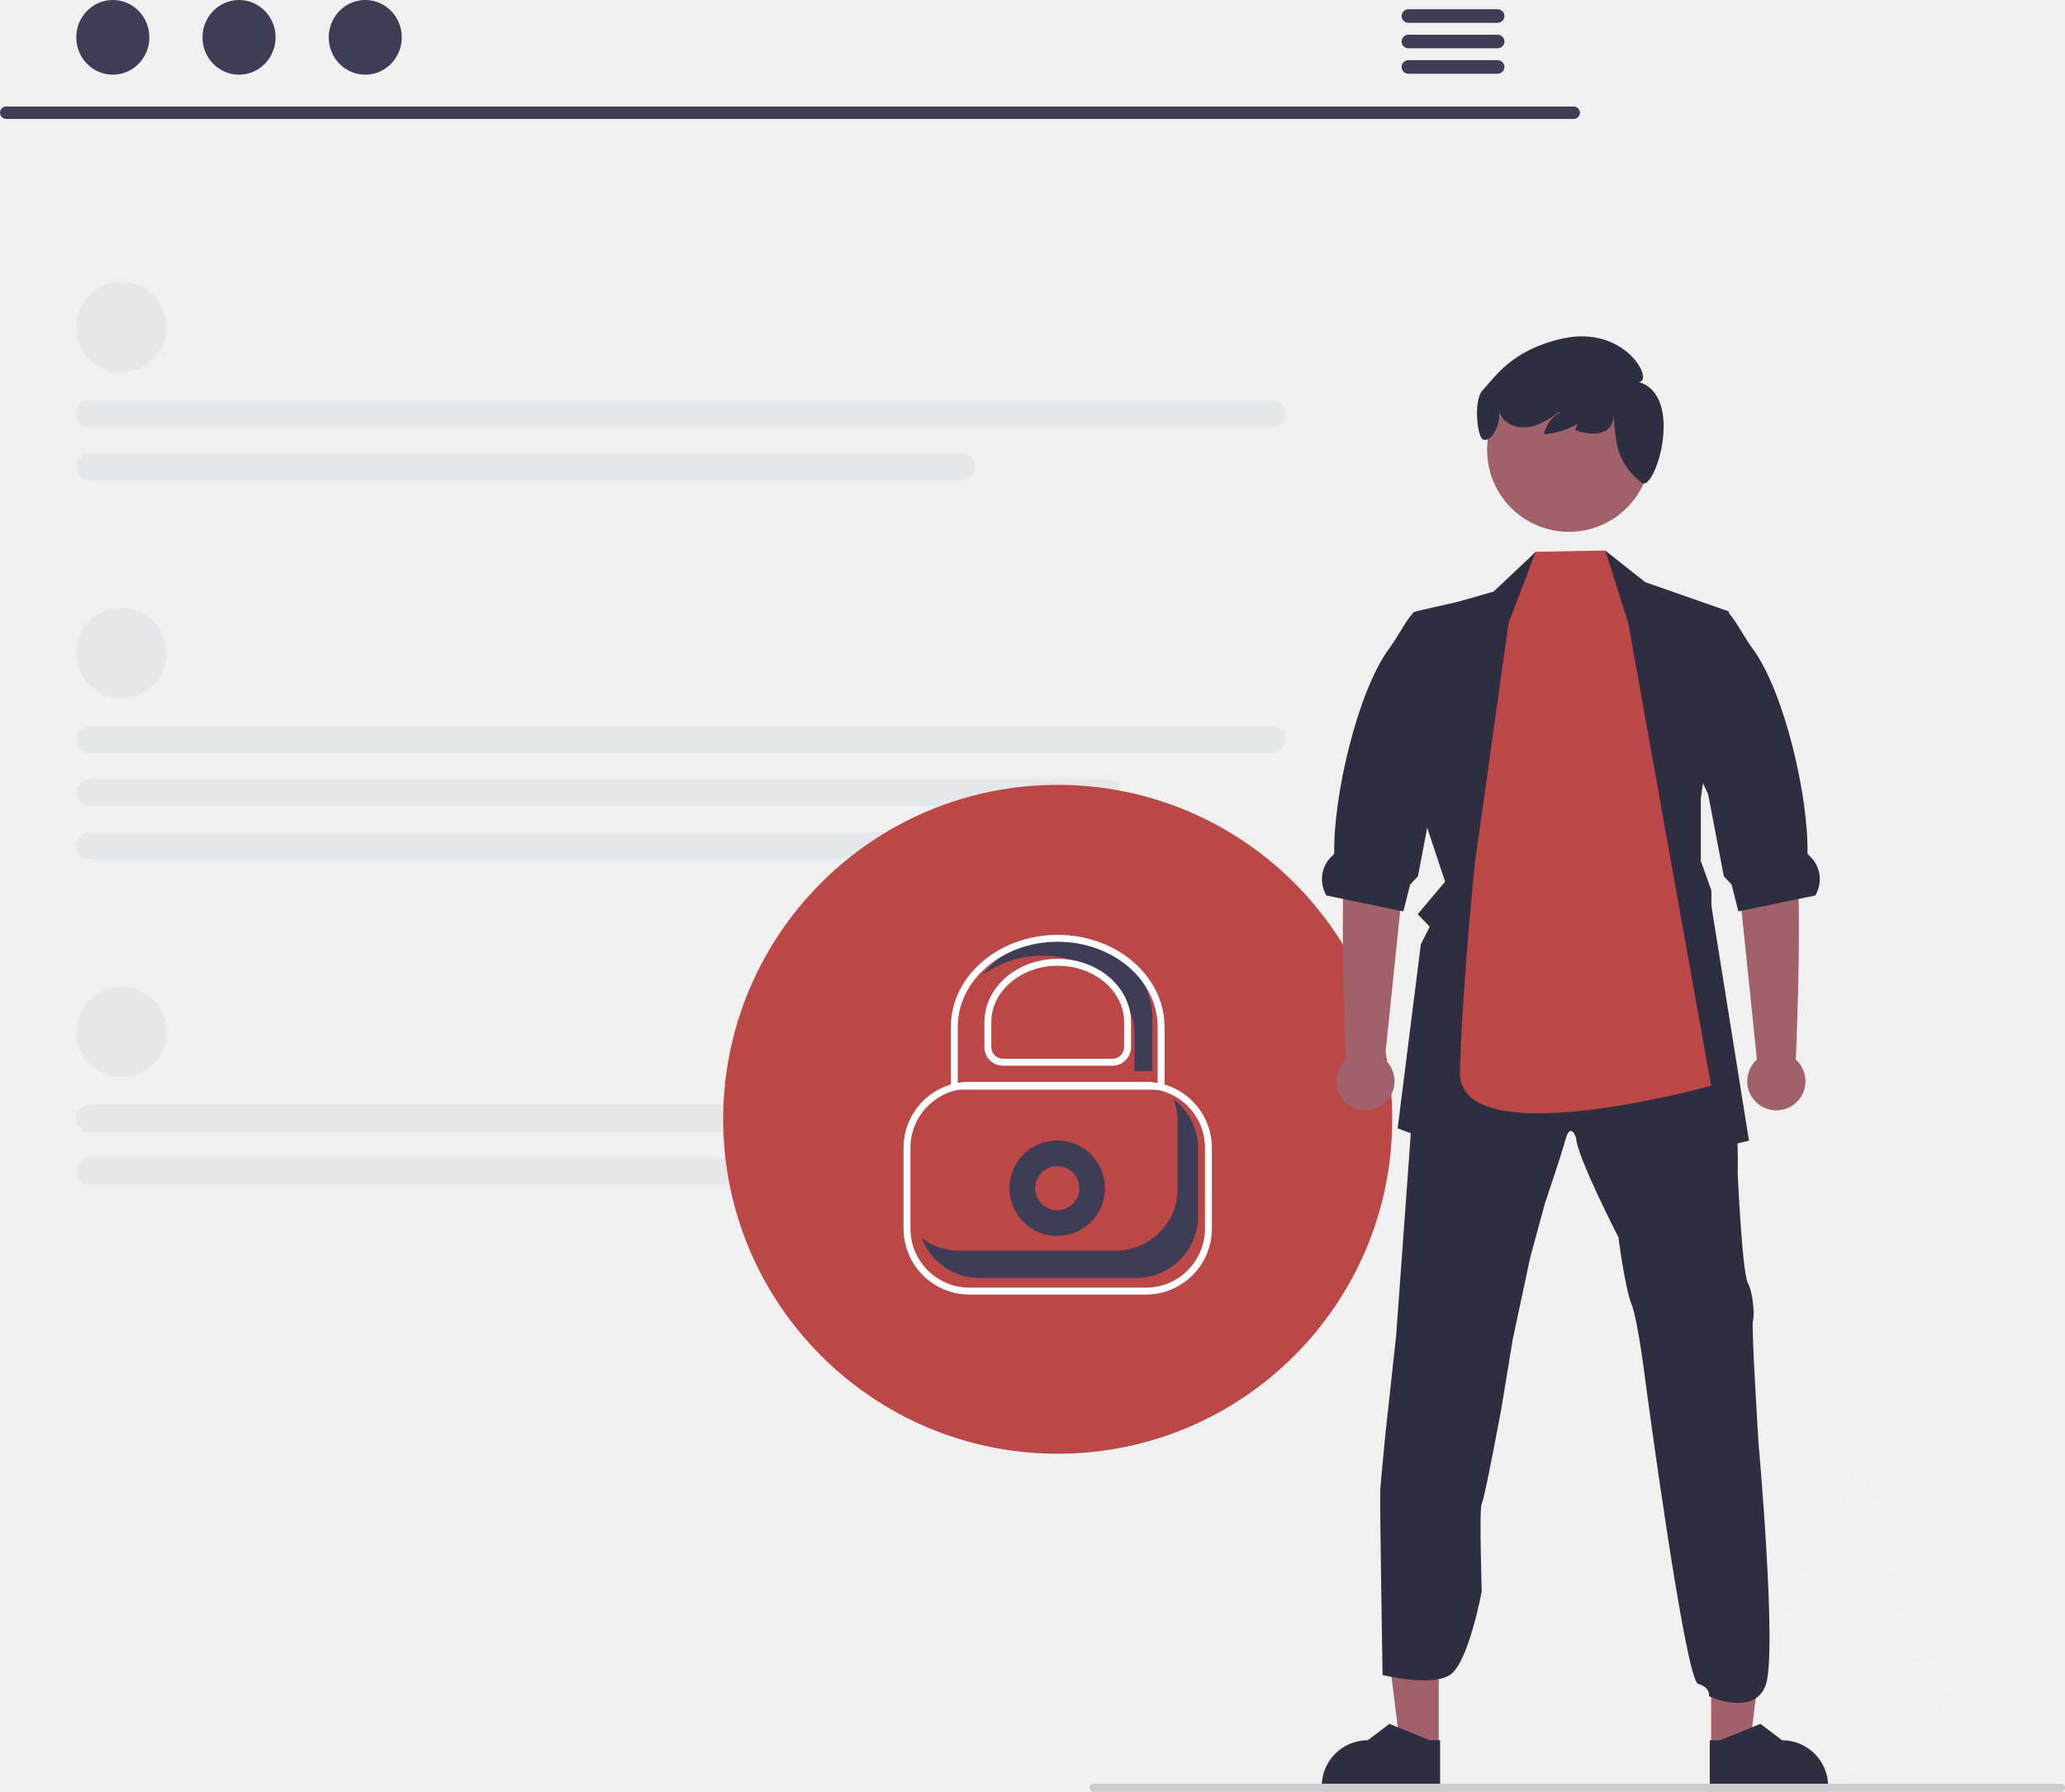
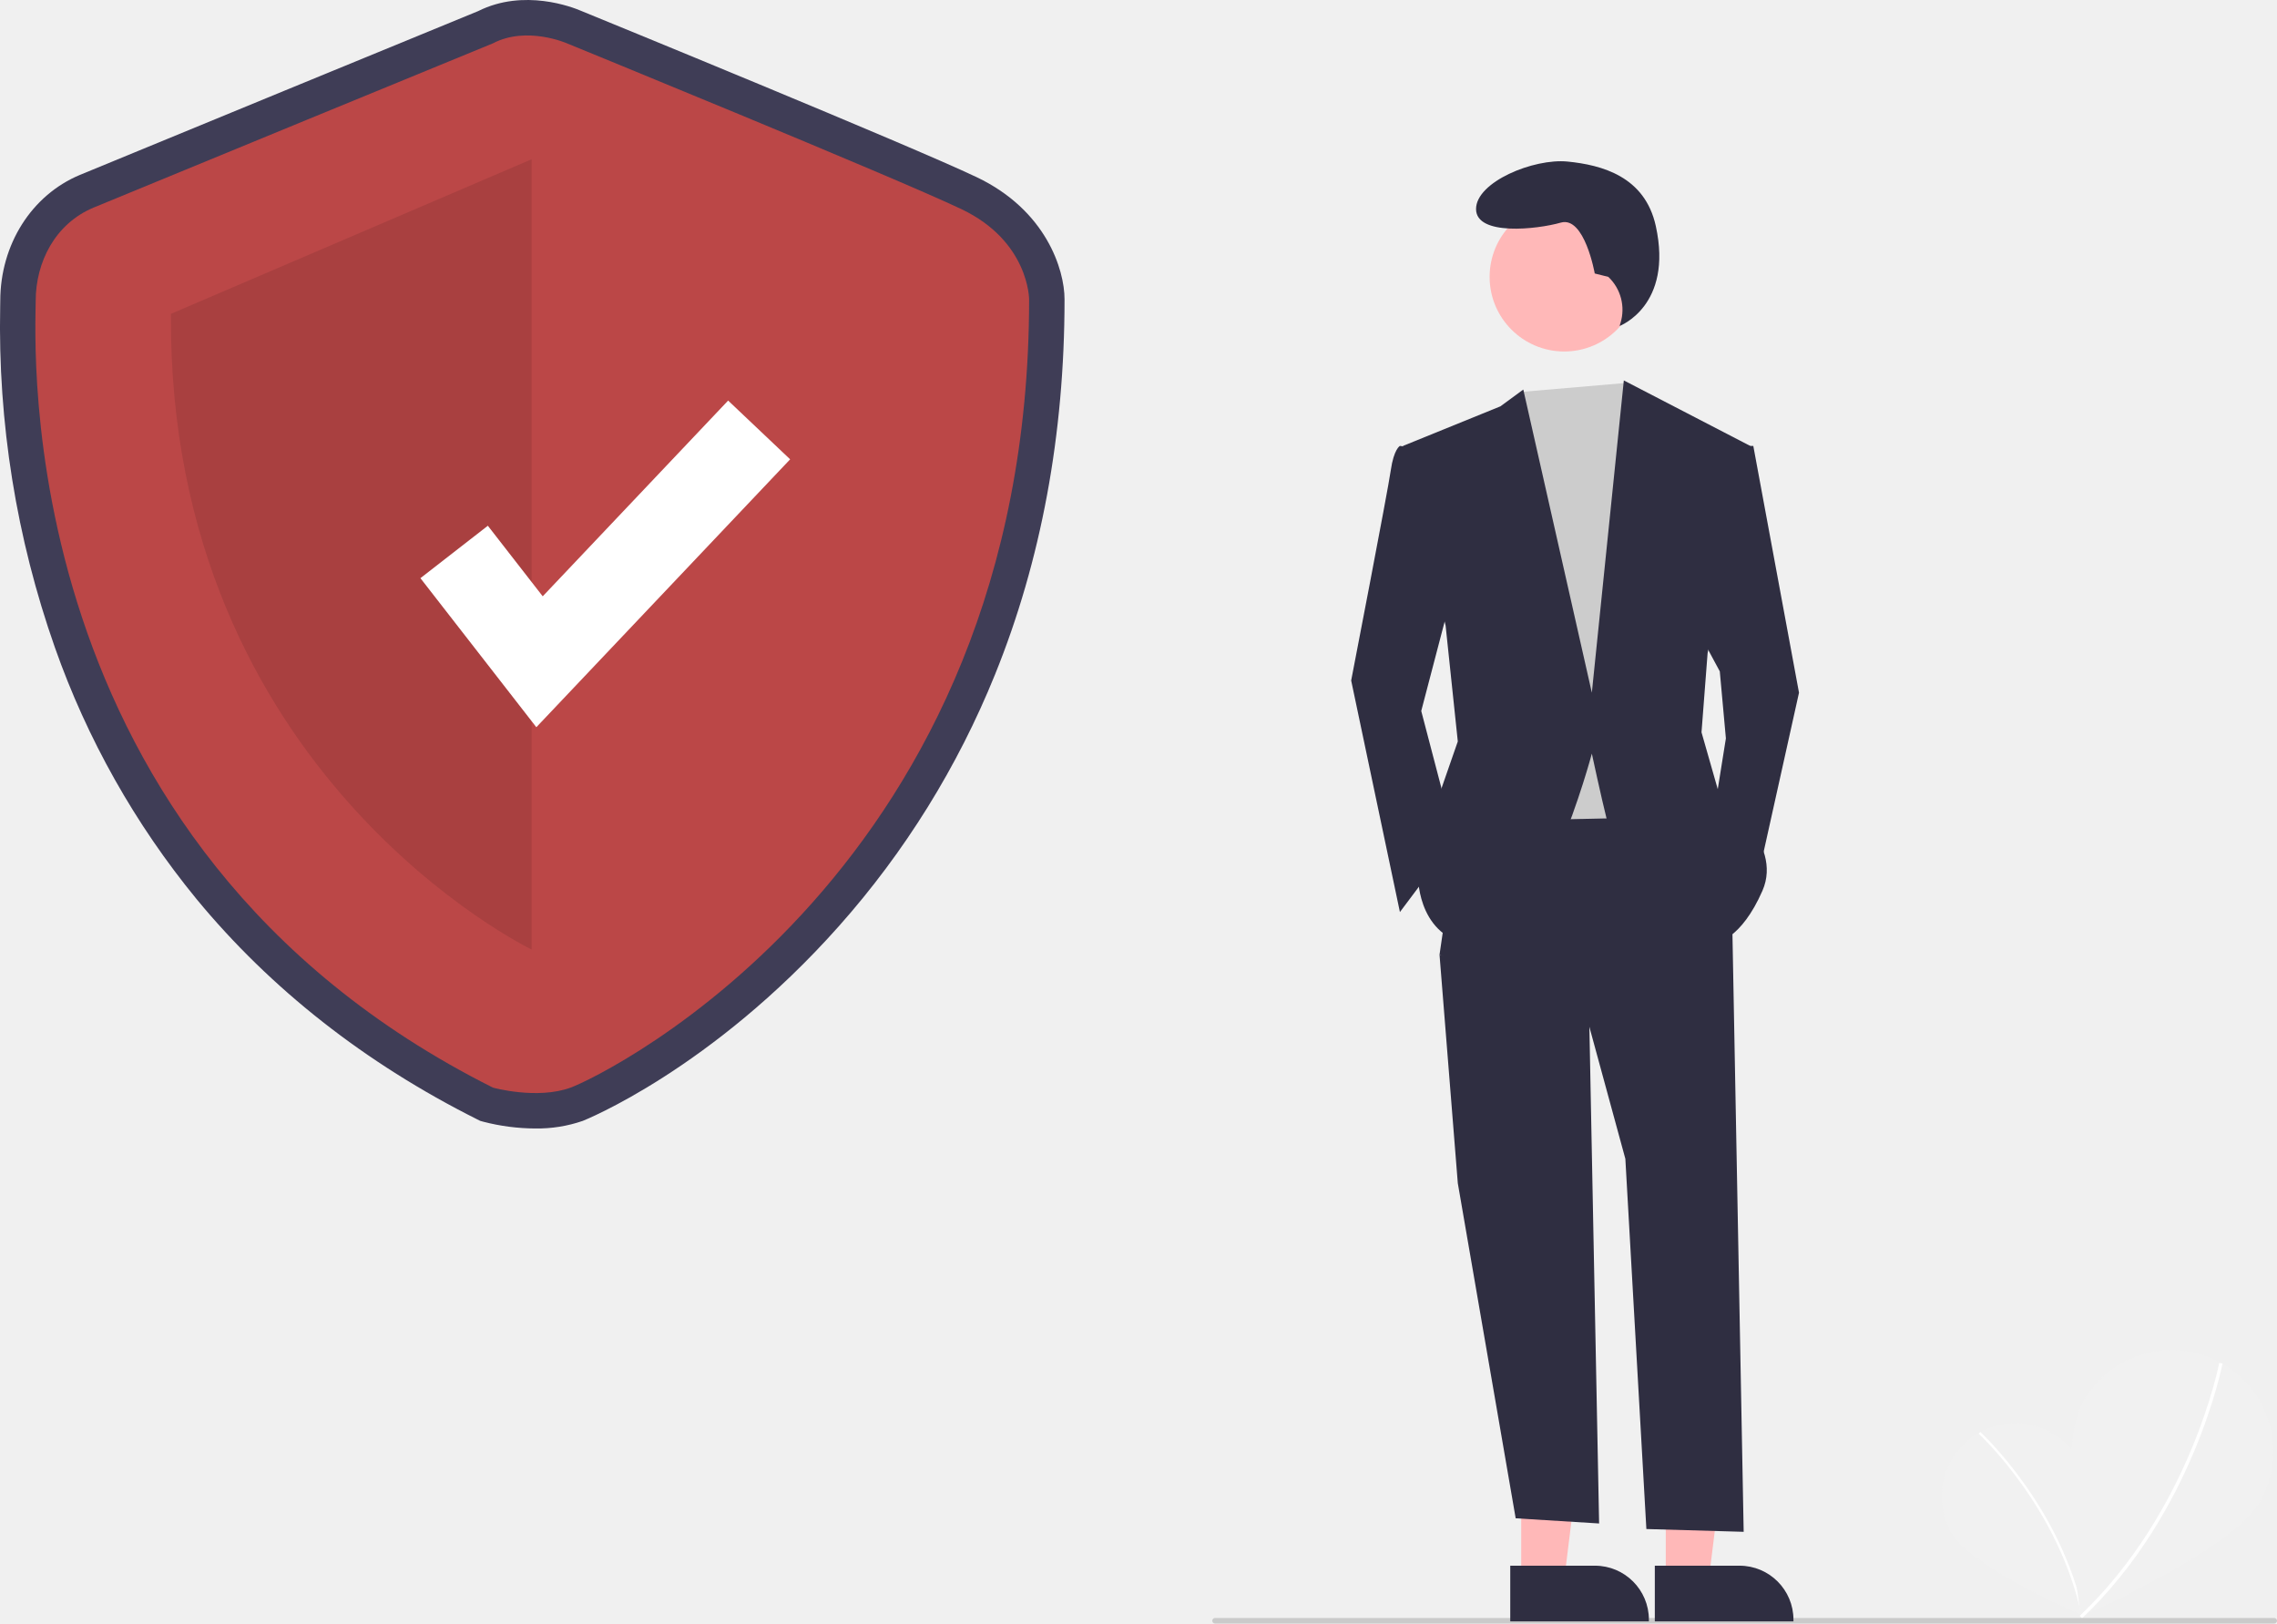
- <svg xmlns="http://www.w3.org/2000/svg" data-name="Layer 1" width="598.383" height="519.366" viewBox="0 0 598.383 519.366">
-   <path d="M854.374,671.404l16.119-5.113a54.561,54.561,0,0,0-.388-26.249c-6.476,14.399-25.475,17.926-36.3,29.419a32.819,32.819,0,0,0-8.395,27.179l-3.391,11.504a54.994,54.994,0,0,0,40.024-22.767,53.121,53.121,0,0,0,6.224-11.783C861.392,672.906,854.374,671.404,854.374,671.404Z" transform="translate(-300.3448 -190.0594)" fill="#f2f2f2" />
-   <path d="M837.15,650.132l12.147-11.765A54.561,54.561,0,0,0,837.242,615.046c.625,15.775-14.806,27.406-19.369,42.52a32.819,32.819,0,0,0,4.607,28.071l2.095,11.809A54.994,54.994,0,0,0,850.245,659.218a53.121,53.121,0,0,0,.316-13.323C844.101,648.345,837.15,650.132,837.15,650.132Z" transform="translate(-300.3448 -190.0594)" fill="#f2f2f2" />
-   <path d="M756.405,224.544H302.112a1.807,1.807,0,0,1,0-3.613H756.405a1.807,1.807,0,0,1,0,3.613Z" transform="translate(-300.3448 -190.0594)" fill="#3f3d56" />
-   <ellipse cx="32.692" cy="10.823" rx="10.588" ry="10.823" fill="#3f3d56" />
-   <ellipse cx="69.267" cy="10.823" rx="10.588" ry="10.823" fill="#3f3d56" />
-   <ellipse cx="105.842" cy="10.823" rx="10.588" ry="10.823" fill="#3f3d56" />
-   <path d="M734.384,192.742h-25.981a1.968,1.968,0,0,0,0,3.934h25.981a1.968,1.968,0,0,0,0-3.934Z" transform="translate(-300.3448 -190.0594)" fill="#3f3d56" />
-   <path d="M734.384,200.126h-25.981a1.968,1.968,0,0,0,0,3.934h25.981a1.968,1.968,0,0,0,0-3.934Z" transform="translate(-300.3448 -190.0594)" fill="#3f3d56" />
-   <path d="M734.384,207.501h-25.981a1.968,1.968,0,0,0,0,3.934h25.981a1.968,1.968,0,0,0,0-3.934Z" transform="translate(-300.3448 -190.0594)" fill="#3f3d56" />
-   <circle cx="35.193" cy="94.795" r="13.089" fill="#e6e7e8" />
-   <path d="M668.861,313.839H326.347a3.898,3.898,0,1,1,0-7.795h342.514a3.898,3.898,0,1,1,0,7.795Z" transform="translate(-300.3448 -190.0594)" fill="#e6e7e8" />
-   <path d="M579.03,329.241H326.347a3.898,3.898,0,0,1,0-7.796H579.03a3.898,3.898,0,1,1,0,7.796Z" transform="translate(-300.3448 -190.0594)" fill="#e6e7e8" />
-   <circle cx="35.193" cy="299.1" r="13.089" fill="#e6e7e8" />
-   <path d="M668.861,518.144H326.347a3.898,3.898,0,1,1,0-7.795h342.514a4.359,4.359,0,0,1,4.114,4.198A3.849,3.849,0,0,1,668.861,518.144Z" transform="translate(-300.3448 -190.0594)" fill="#e6e7e8" />
-   <path d="M579.03,533.546H326.347a3.898,3.898,0,0,1,0-7.796H579.03a3.898,3.898,0,1,1,0,7.796Z" transform="translate(-300.3448 -190.0594)" fill="#e6e7e8" />
-   <circle cx="35.193" cy="189.247" r="13.089" fill="#e6e7e8" />
-   <path d="M668.861,408.29H326.347a3.898,3.898,0,1,1,0-7.795h342.514a3.898,3.898,0,1,1,0,7.795Z" transform="translate(-300.3448 -190.0594)" fill="#e6e7e8" />
-   <path d="M621.163,423.692H326.347a3.898,3.898,0,0,1,0-7.796H621.163a3.898,3.898,0,0,1,0,7.796Z" transform="translate(-300.3448 -190.0594)" fill="#e6e7e8" />
-   <path d="M601.153,439.094H326.347a3.898,3.898,0,0,1,0-7.796H601.153a3.898,3.898,0,1,1,0,7.796Z" transform="translate(-300.3448 -190.0594)" fill="#e6e7e8" />
-   <circle cx="306.495" cy="324.421" r="96.934" fill="#bb4747" />
-   <circle cx="306.361" cy="344.393" r="13.848" fill="#3f3d56" />
-   <circle cx="306.361" cy="344.393" r="6.391" fill="#bb4747" />
-   <path d="M632.412,565.278h-51.144a19.123,19.123,0,0,1-19.102-19.101V522.728a19.123,19.123,0,0,1,19.102-19.102h51.144a19.123,19.123,0,0,1,19.101,19.102v23.449A19.122,19.122,0,0,1,632.412,565.278Zm-51.144-59.651a17.121,17.121,0,0,0-17.102,17.102v23.449A17.12,17.12,0,0,0,581.268,563.278h51.144a17.12,17.12,0,0,0,17.101-17.101V522.728a17.121,17.121,0,0,0-17.101-17.102Z" transform="translate(-300.3448 -190.0594)" fill="#fff" />
-   <path d="M578.238,552.549h45.395a17.943,17.943,0,0,0,17.943-17.943V514.983a17.863,17.863,0,0,0-1.184-6.365,17.895,17.895,0,0,1,7.131,14.295v19.624a17.943,17.943,0,0,1-17.943,17.943H584.186a17.933,17.933,0,0,1-16.759-11.577A17.84,17.84,0,0,0,578.238,552.549Z" transform="translate(-300.3448 -190.0594)" fill="#3f3d56" />
-   <polygon points="416.909 506.542 405.755 506.541 400.448 463.514 416.912 463.515 416.909 506.542" fill="#a0616a" />
-   <path d="M717.647,708.238l-34.303-.001v-.434a13.352,13.352,0,0,1,13.352-13.351h.001l6.266-4.754,11.691,4.754,2.994 0Z" transform="translate(-300.3448 -190.0594)" fill="#2f2e41" />
-   <polygon points="495.838 506.542 506.993 506.541 512.3 463.514 495.836 463.515 495.838 506.542" fill="#a0616a" />
-   <path d="M795.79,708.238l34.303-.001v-.434a13.352,13.352,0,0,0-13.352-13.351h-.001l-6.266-4.754L798.784,694.452l-2.994 0Z" transform="translate(-300.3448 -190.0594)" fill="#2f2e41" />
-   <path d="M700.302,621.955c.165-2.455,1.475-16.033,1.475-16.033l3.138-28.795,5.53-76.328.361-4.997,28.967-5.561,19.798-9.491,23.531,7.522,18.323,6.871s.031,2.941.173,6.495c.188,4.651.518,10.354,1.302,11.836,1.31,2.62.98,16.684.98,16.684s1.302,28.614,2.941,31.752,1.969,9.671,1.475,10.981,1.639,35.674,1.639,35.674,5.476,60.811,2.04,69.98-16.418,3.163-16.418,3.163.627-2.447-3.138-3.6-15.233-87.38-15.233-87.38-2.133-17.68-4.094-22.747-3.765-19.304-3.765-19.304-12.111-23.563-12.268-28.802c0,0-1.584-4.902-3.083.494s-5.914,18.323-5.914,18.323l-4.306,15.876L738.69,578.289l-3.279,19.97s-4.91,26.504-5.695,27.649,0,25.359,0,25.359-3.796,20.621-9.162,24.222-19.58.057-19.58.057S700.137,624.411,700.302,621.955Z" transform="translate(-300.3448 -190.0594)" fill="#2f2e41" />
-   <polygon points="412.315 236.13 418.755 255.528 410.809 264.987 414.308 268.588 411.727 273.678 404.997 327.032 441.894 341.025 454.319 325.447 464.116 341.025 506.81 330.593 495.922 262.556 495.922 258.108 492.848 249.519 492.848 231.337 500.966 177.215 476.736 168.728 465.151 159.559 461.402 172.454 445.44 169.615 445.024 159.927 432.811 171.466 422.527 174.399 410.213 177.215 408.644 181.137 411.781 180.353 411.272 231.377 412.315 236.13" fill="#2f2e41" />
-   <path d="M701.631,497.164l6.197-59.982,1.636-24.687L692.119,409.359s.687,17.652-1.585,27.611c-2.242,9.828-.297,58.877-.159,60.188a8.439,8.439,0,1,0,11.256.005Z" transform="translate(-300.3448 -190.0594)" fill="#a0616a" />
-   <path d="M684.713,449.611l4.824.996,16.55,3.428.918.188,1.953-7.765,2.267-2.416,4.314-22.606.227-1.177,6.518-13.931,4.51-41.87-16.77,3.012c-.086.086-.165.18-.243.275-2.408,2.73-4.126,6.526-6.934,10.346-9.138,12.432-16.15,42.639-15.875,59.189.008.267-.267.557-.596.855A9.18,9.18,0,0,0,684.713,449.611Z" transform="translate(-300.3448 -190.0594)" fill="#2f2e41" />
-   <path d="M809.453,497.164l-6.197-59.982-1.636-24.687,17.345-3.136s-.687,17.652,1.585,27.611c2.242,9.828.297,58.877.159,60.188a8.439,8.439,0,1,1-11.256.005Z" transform="translate(-300.3448 -190.0594)" fill="#a0616a" />
-   <path d="M826.372,449.611l-4.824.996-16.55,3.428-.918.188-1.953-7.765-2.267-2.416L795.545,421.436l-.227-1.177-6.518-13.931,1.49-41.87,10.77,3.012c.086.086.165.18.243.275,2.408,2.73,4.126,6.526,6.934,10.346,9.138,12.432,16.15,42.639,15.875,59.189-.008.267.267.557.596.855A9.18,9.18,0,0,1,826.372,449.611Z" transform="translate(-300.3448 -190.0594)" fill="#2f2e41" />
-   <path d="M737.489,370.654l7.88-20.667,20.127-.369,6.679,21.036,24.006,134.104s-73.544,20.481-72.798-4.138c.784-25.885,4.323-60.268,4.323-60.268Z" transform="translate(-300.3448 -190.0594)" fill="#bb4747" />
-   <circle cx="454.637" cy="130.437" r="23.71" fill="#a0616a" />
-   <path d="M729.874,303.296c3.86-4.201,8.688-11.892,23.312-15.121,18.07-3.991,26.609,12.334,22.052,12.601,13.325,4.035,4.765,31.611.945,29.298A1.125,1.125,0,0,1,776.089,330,18.77,18.77,0,0,1,768.592,317.193l-.725-6.525c-.104,5.309-5.53,6.012-11.074,4.056a6.955,6.955,0,0,1,4.914-4.838,23.786,23.786,0,0,1-13.971,6.079,9.511,9.511,0,0,1,4.625-6.364l-.219-.215a22.85,22.85,0,0,1-7.33,4.15c-3.056.876-6.718.402-8.812-1.99a6.5,6.5,0,0,1-1.252-2.254c.453,4.205-2.368,9.004-4.558,8.18C728.367,317.118,727.304,306.093,729.874,303.296Z" transform="translate(-300.3448 -190.0594)" fill="#2f2e41" />
-   <path d="M898.727,708.235a1.186,1.186,0,0,1-1.19,1.19h-280.29a1.19,1.19,0,0,1,0-2.38h280.29A1.187,1.187,0,0,1,898.727,708.235Z" transform="translate(-300.3448 -190.0594)" fill="#ccc" />
-   <path d="M607.627,461.922c-9.481,0-17.815,4.292-22.533,10.735a29.121,29.121,0,0,1,17.373-5.574c14.682,0,26.626,10.284,26.626,22.925v10.508h5.16v-15.668C634.253,472.206,622.308,461.922,607.627,461.922Z" transform="translate(-300.3448 -190.0594)" fill="#3f3d56" />
-   <path d="M637.798,505.893h-61.918V487.675c0-14.698,13.888-26.656,30.959-26.656s30.959,11.958,30.959,26.656Zm-59.918-2h57.918V487.675c0-13.596-12.991-24.656-28.959-24.656s-28.959,11.061-28.959,24.656Z" transform="translate(-300.3448 -190.0594)" fill="#fff" />
-   <path d="M622.697,498.938H590.982a5.388,5.388,0,0,1-5.381-5.382v-7.25c0-10.108,9.528-18.332,21.239-18.332s21.239,8.224,21.239,18.332v7.25A5.388,5.388,0,0,1,622.697,498.938Zm-15.857-28.964c-10.608,0-19.239,7.326-19.239,16.332v7.25a3.385,3.385,0,0,0,3.381,3.382h31.715a3.385,3.385,0,0,0,3.381-3.382v-7.25C626.078,477.3,617.448,469.974,606.839,469.974Z" transform="translate(-300.3448 -190.0594)" fill="#fff" />
+ <svg xmlns="http://www.w3.org/2000/svg" data-name="Layer 1" width="819.07" height="584" viewBox="0 0 819.07 584">
+   <path d="M938.366,683.359c7.184,12.698,1.092,55.585,1.092,55.585s-39.891-16.886-47.073-29.578a26.413,26.413,0,0,1,45.981-26.007Z" transform="translate(-190.4648 -158)" fill="#f1f1f1" />
+   <path d="M940.037,738.889l-.847.179c-8.162-38.778-36.666-65.075-36.952-65.336l.583-.641C903.109,673.354,931.815,699.83,940.037,738.889Z" transform="translate(-190.4648 -158)" fill="#fff" />
+   <path d="M1003.638,697.818c-9.748,17.683-64.706,41.638-64.706,41.638s-9.061-59.263.682-76.941a36.556,36.556,0,1,1,64.025,35.302Z" transform="translate(-190.4648 -158)" fill="#f1f1f1" />
+   <path d="M939.416,740.098l-.826-.869c39.769-37.769,50.064-90.445,50.164-90.973l1.178.222C989.833,649.009,979.475,702.055,939.416,740.098Z" transform="translate(-190.4648 -158)" fill="#fff" />
+   <path d="M383.03,563.919a75.19,75.19,0,0,1-18.64-2.411l-1.2-.332-1.113-.558c-40.242-20.177-74.192-46.827-100.907-79.211a299.865,299.865,0,0,1-50.949-90.47,348.21,348.21,0,0,1-19.691-122.665c.017-.876.031-1.553.031-2.019,0-20.289,11.262-38.091,28.691-45.354,13.339-5.558,134.455-55.305,143.206-58.9,16.48-8.258,34.062-1.365,36.876-.16,6.311,2.58,118.275,48.375,142.471,59.896,24.936,11.874,31.589,33.206,31.589,43.938,0,48.588-8.415,93.998-25.011,134.967a312.517,312.517,0,0,1-56.162,90.511c-45.847,51.594-91.706,69.884-92.148,70.045A50.11,50.11,0,0,1,383.03,563.919Zm-10.785-26.714c3.976.891,13.129,2.228,19.096.052,7.579-2.764,45.962-22.668,81.83-63.032,49.557-55.769,74.702-125.875,74.739-208.372-.089-1.671-1.275-13.592-17.062-21.109C507.123,233.447,390.746,185.86,389.573,185.381l-.322-.136c-2.439-1.022-10.201-3.175-15.551-.371l-1.071.499c-1.297.533-129.863,53.338-143.575,59.051-9.592,3.997-13.009,13.897-13.009,21.83,0,.58-.015,1.423-.036,2.513C214.914,325.214,227.976,464.113,372.246,537.205Z" transform="translate(-190.4648 -158)" fill="#3f3d56" />
+   <path d="M367.789,173.586S238.054,226.87,224.154,232.662s-20.85,19.692-20.85,33.592S192.879,461.532,367.789,549.228c0,0,15.875,4.392,27.919,0s164.945-78.526,164.945-283.553c0,0,0-20.85-24.325-32.434s-141.934-59.655-141.934-59.655S379.951,167.215,367.789,173.586Z" transform="translate(-190.4648 -158)" fill="#bb4747" />
+   <path d="M381.689,215.286V499.537S250.796,436.53,251.954,270.887Z" transform="translate(-190.4648 -158)" opacity="0.1" />
+   <polygon points="192.931 261.581 151.235 207.969 175.483 189.11 195.226 214.494 261.921 144.088 284.224 165.219 192.931 261.581" fill="#fff" />
+   <path d="M1008.535,742h-381a1,1,0,0,1,0-2h381a1,1,0,0,1,0,2Z" transform="translate(-190.4648 -158)" fill="#cacaca" />
+   <polygon points="547.206 568.237 562.671 568.236 570.029 508.583 547.203 508.584 547.206 568.237" fill="#ffb8b8" />
+   <path d="M733.725,721.188l30.458-.001h.001a19.411,19.411,0,0,1,19.41,19.41v.631l-49.868.002Z" transform="translate(-190.4648 -158)" fill="#2f2e41" />
+   <polygon points="599.206 568.237 614.671 568.236 622.029 508.583 599.203 508.584 599.206 568.237" fill="#ffb8b8" />
+   <path d="M785.725,721.188l30.458-.001h.001a19.411,19.411,0,0,1,19.41,19.41v.631l-49.868.002Z" transform="translate(-190.4648 -158)" fill="#2f2e41" />
+   <polygon points="571.514 358.75 575.224 548 545.213 546.139 524.393 425.597 517.817 343.408 571.514 358.75" fill="#2f2e41" />
+   <path d="M813.483,484.971,817.689,709l-35-1-7.56-133.17-13.15-48.217-53.696-25.204,8.767-60.271,78.9-1.096Z" transform="translate(-190.4648 -158)" fill="#2f2e41" />
+   <circle cx="562.676" cy="99.594" r="26.838" fill="#ffb8b8" />
+   <polygon points="584.936 137.738 589.047 143.966 600.006 174.649 591.239 294.095 539.734 295.192 533.16 158.211 546.933 140.995 584.936 137.738" fill="#ccc" />
+   <path d="M702.803,319.499l-8.767-1.096s-2.192,1.096-3.288,8.767-14.246,75.613-14.246,75.613l17.533,83.284,19.725-26.3-12.054-46.025,12.054-46.025Z" transform="translate(-190.4648 -158)" fill="#2f2e41" />
+   <polygon points="624.114 160.404 630.689 160.404 647.127 249.166 631.785 318.204 616.443 293 620.826 265.604 618.635 241.496 610.964 227.249 624.114 160.404" fill="#2f2e41" />
+   <path d="M768.999,257.594l-4.88-1.22s-3.66-20.739-12.199-18.299-30.498,4.88-30.498-4.88,20.739-18.299,32.938-17.079,27.779,5.267,31.718,23.178c6.314,28.713-13.026,35.965-13.026,35.965l.322-1.045a16.282,16.282,0,0,0-4.374-16.621Z" transform="translate(-190.4648 -158)" fill="#2f2e41" />
+   <path d="M695.132,318.403l35.067-14.246,8.219-6.027,24.656,109.036,11.506-112.324,45.477,23.561L804.716,392.92l-2.192,28.492,6.575,23.013s23.013,16.438,15.342,33.971-16.438,18.629-16.438,18.629-37.259-35.067-39.45-43.834-5.479-24.108-5.479-24.108-18.629,70.134-40.546,69.038-21.917-24.108-21.917-24.108l5.479-24.108,8.767-25.204-4.383-41.642Z" transform="translate(-190.4648 -158)" fill="#2f2e41" />
</svg>
